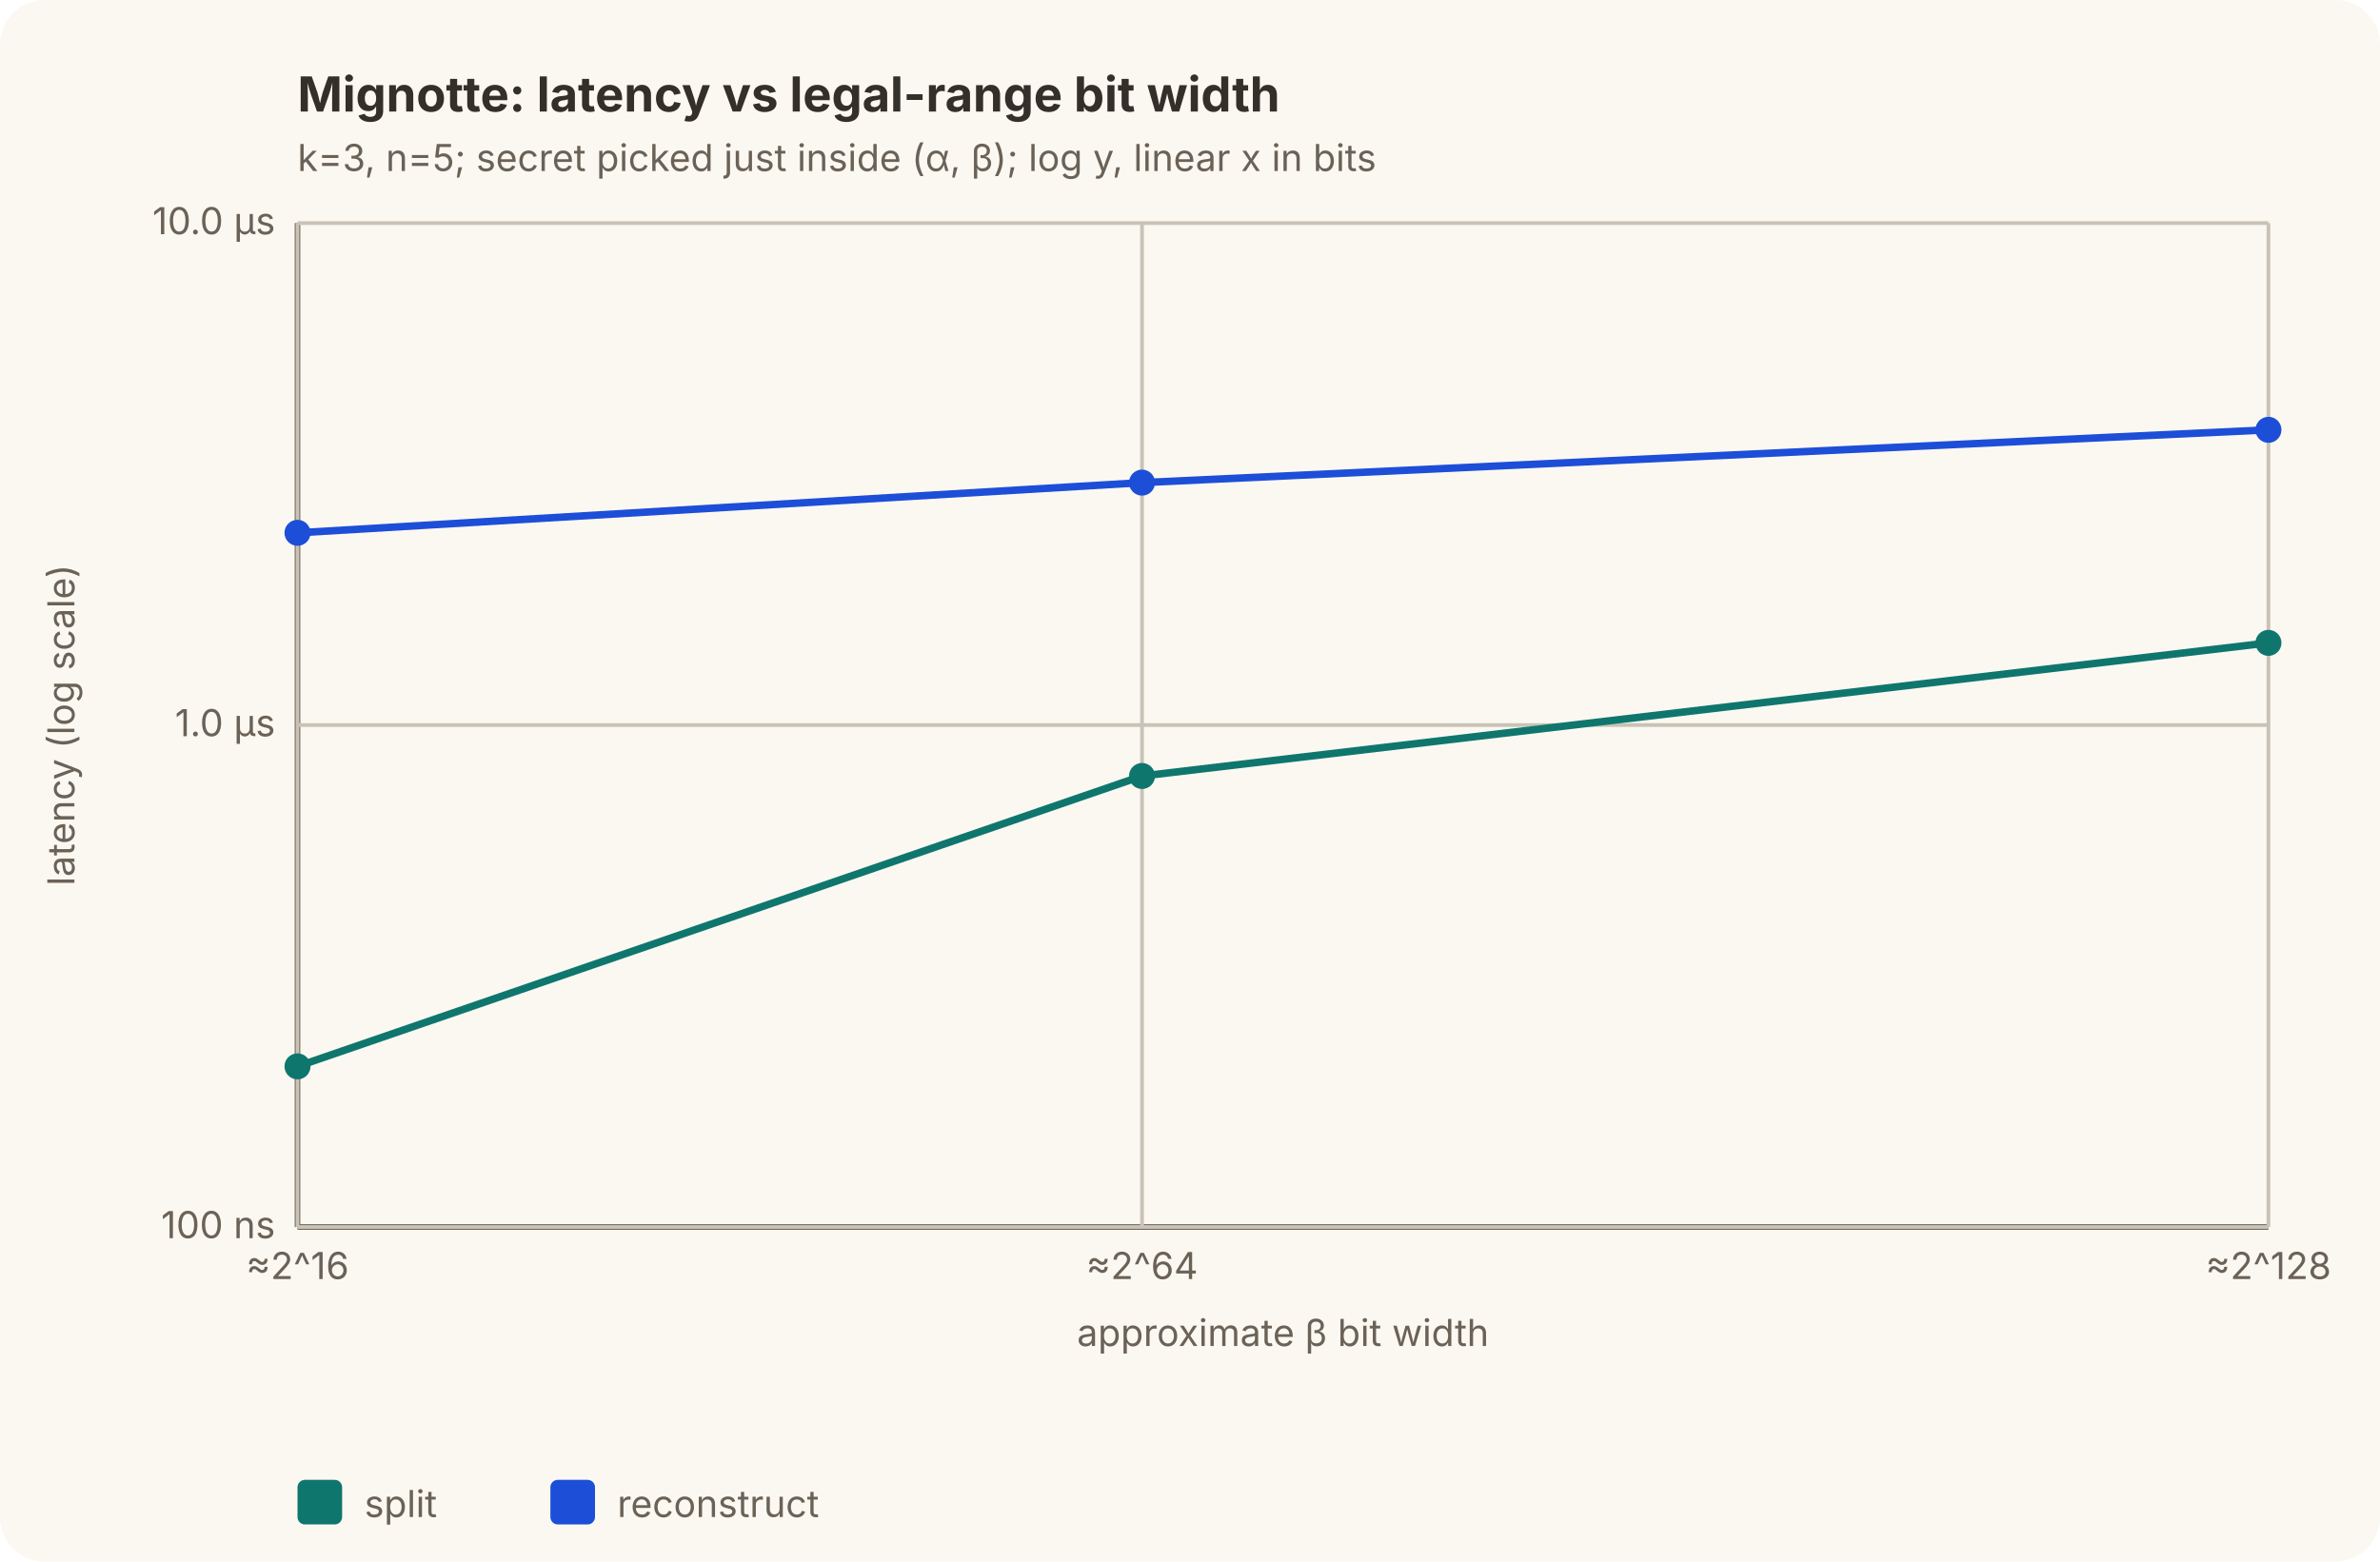
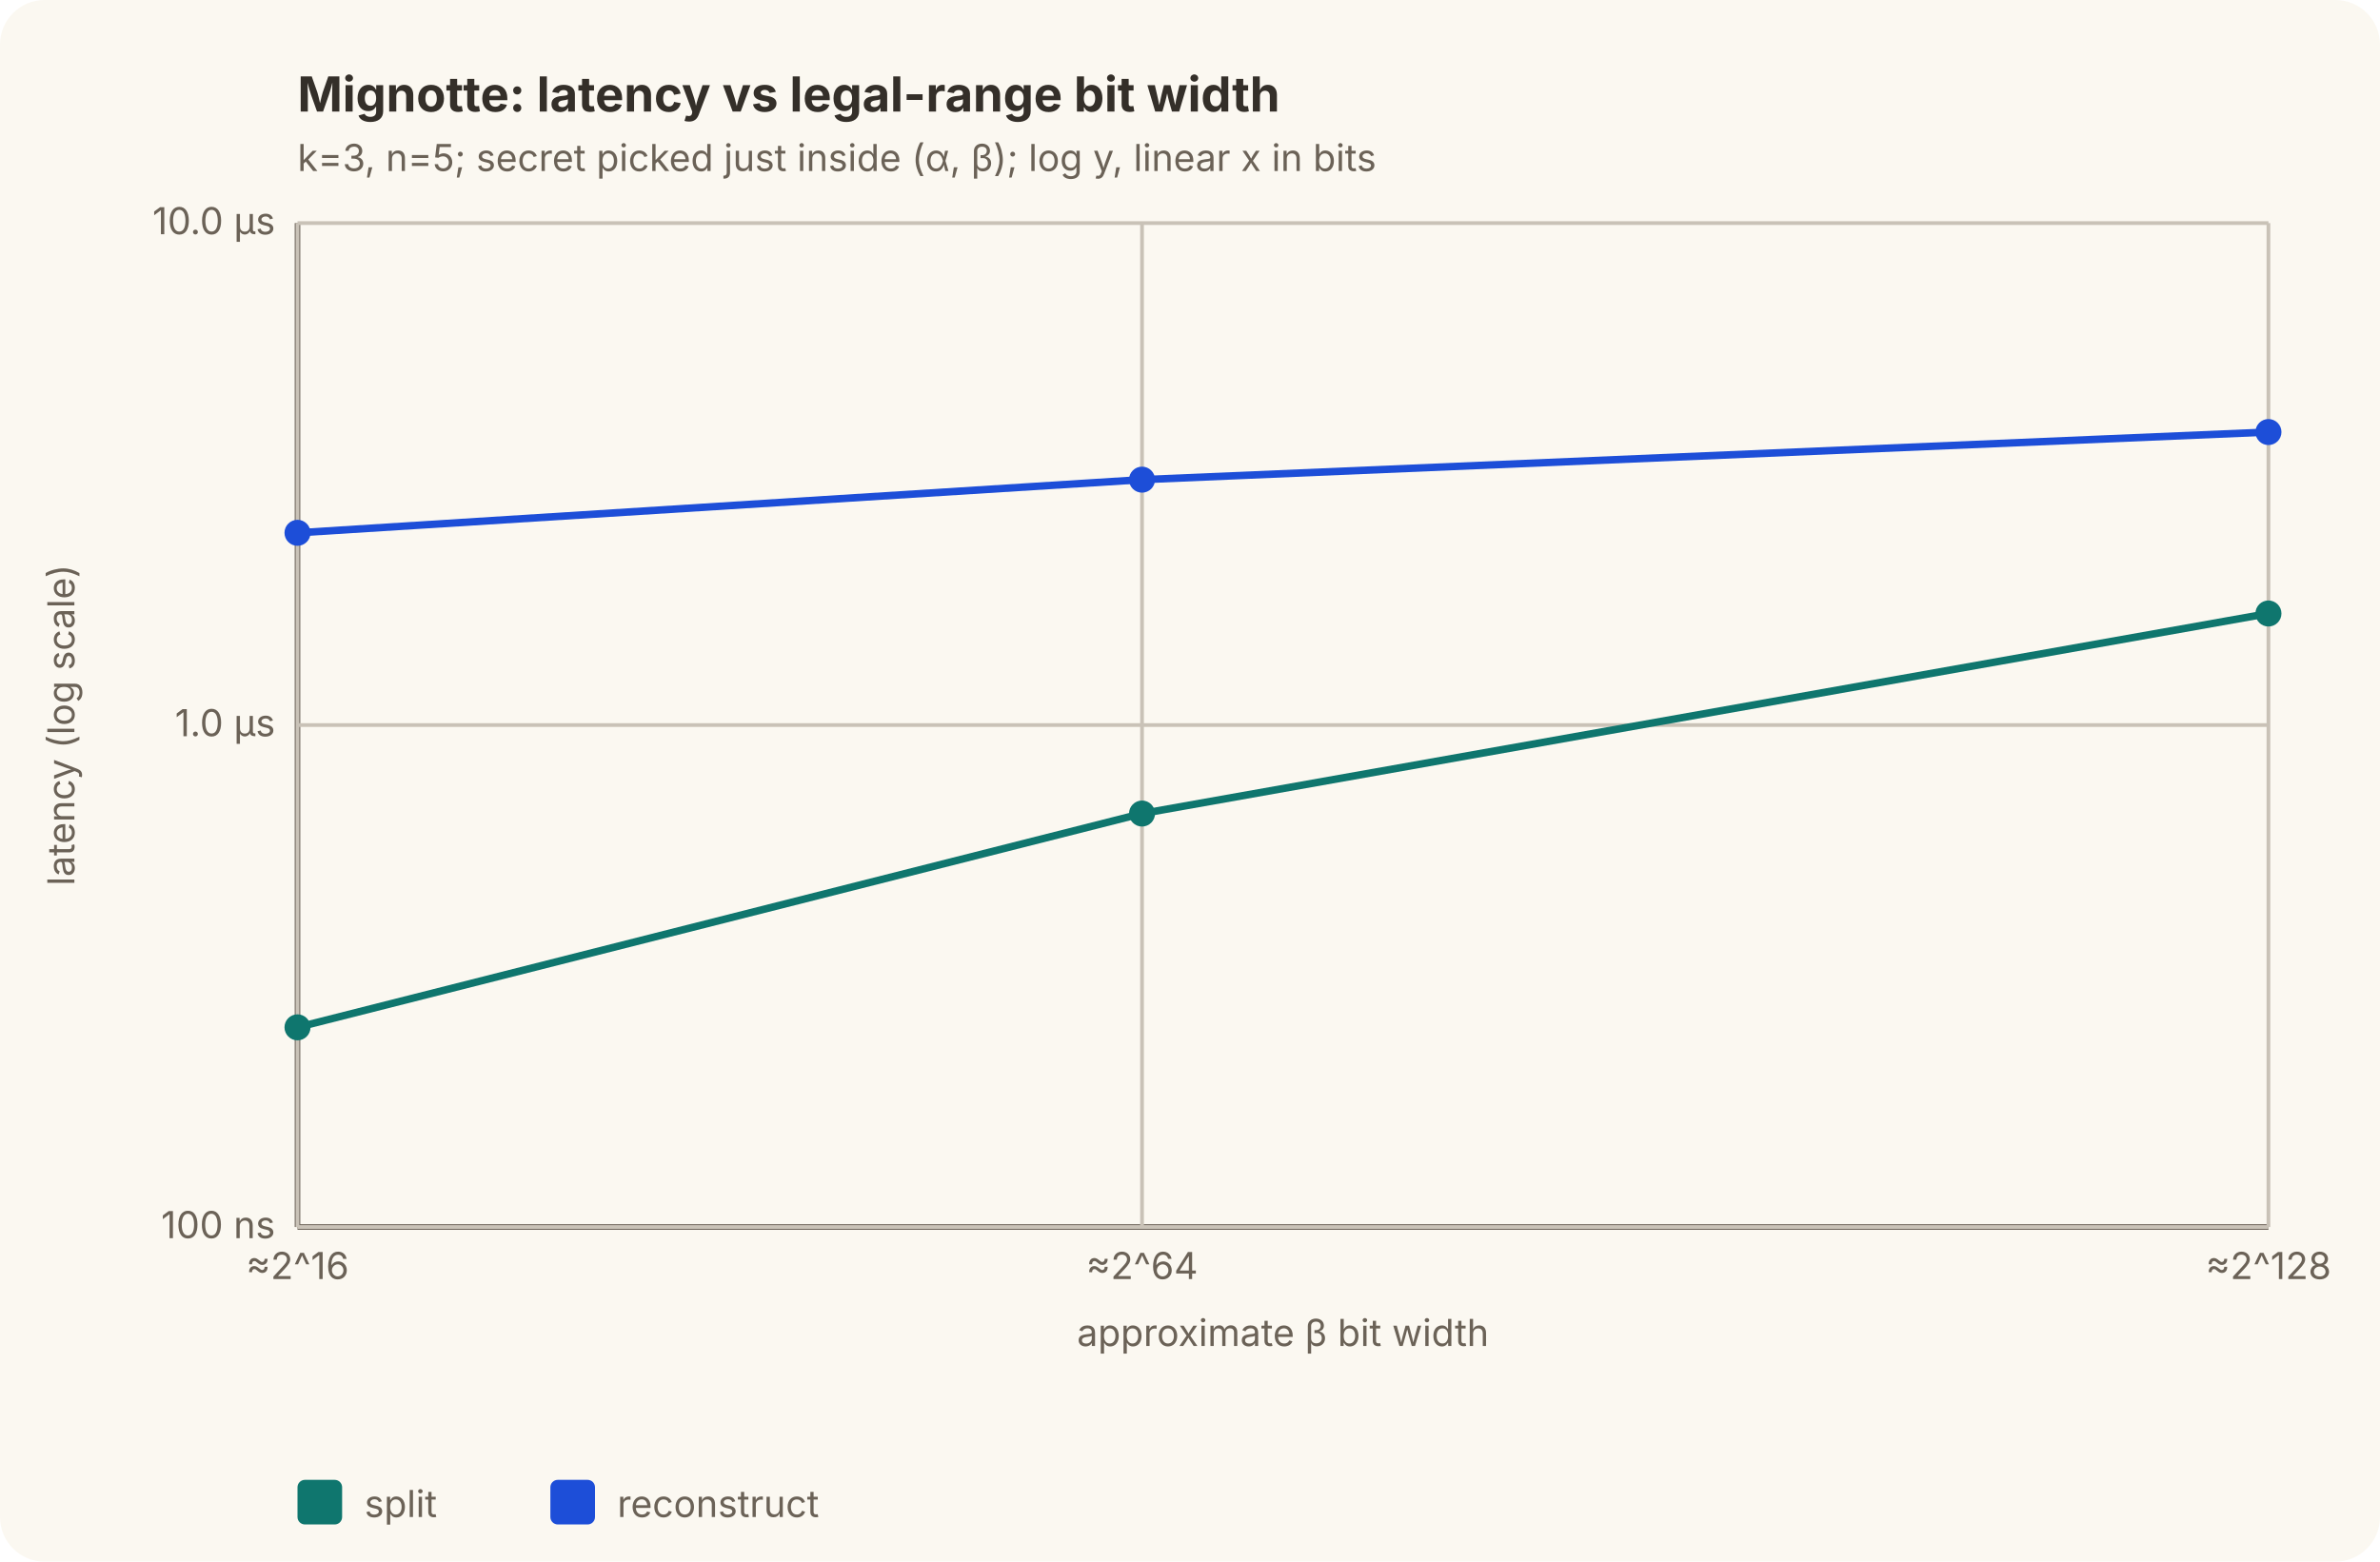
<svg xmlns="http://www.w3.org/2000/svg" width="640" height="420" viewBox="0 0 640 420" role="img">
  <style>
    .bg { fill: #fbf8f1; }
    .grid { stroke: #c9c2b7; stroke-width: 1; fill: none; }
    .axis { stroke: #6b6257; stroke-width: 1.5; fill: none; }
    .label { fill: #342f29; font: 11px ui-sans-serif, -apple-system, sans-serif; }
    .small { fill: #6b6257; font: 10px ui-sans-serif, -apple-system, sans-serif; }
    .title { fill: #342f29; font: bold 13px ui-sans-serif, -apple-system, sans-serif; }
  </style>
  <rect class="bg" x="0" y="0" width="640" height="420" rx="12" />
  <line class="axis" x1="80.0" y1="330.0" x2="610.0" y2="330.0" />
  <line class="axis" x1="80.0" y1="60.0" x2="80.0" y2="330.0" />
  <line class="grid" x1="80.0" y1="330.0" x2="610.0" y2="330.0" />
  <text class="small" x="74.0" y="333.0" text-anchor="end">100 ns</text>
  <line class="grid" x1="80.0" y1="195.0" x2="610.0" y2="195.0" />
  <text class="small" x="74.0" y="198.0" text-anchor="end">1.0 µs</text>
  <line class="grid" x1="80.0" y1="60.0" x2="610.0" y2="60.0" />
  <text class="small" x="74.0" y="63.0" text-anchor="end">10.0 µs</text>
  <line class="grid" x1="80.0" y1="60.0" x2="80.0" y2="330.0" />
  <text class="small" x="80.0" y="344.0" text-anchor="middle">≈2^16</text>
  <line class="grid" x1="307.1" y1="60.0" x2="307.1" y2="330.0" />
  <text class="small" x="307.1" y="344.0" text-anchor="middle">≈2^64</text>
  <line class="grid" x1="610.0" y1="60.0" x2="610.0" y2="330.0" />
  <text class="small" x="610.0" y="344.0" text-anchor="middle">≈2^128</text>
-   <path d="M 80.0 286.8 L 307.1 208.7 L 610.0 172.9" stroke="#0f766e" stroke-width="2" fill="none" />
-   <circle cx="80.0" cy="286.8" r="3.5" fill="#0f766e" />
-   <circle cx="307.1" cy="208.7" r="3.5" fill="#0f766e" />
-   <circle cx="610.0" cy="172.9" r="3.5" fill="#0f766e" />
-   <path d="M 80.0 143.3 L 307.1 129.8 L 610.0 115.6" stroke="#1d4ed8" stroke-width="2" fill="none" />
+   <path d="M 80.0 276.3 L 307.1 218.8 L 610.0 165.0" stroke="#0f766e" stroke-width="2" fill="none" />
+   <circle cx="80.0" cy="276.3" r="3.5" fill="#0f766e" />
+   <circle cx="307.1" cy="218.8" r="3.5" fill="#0f766e" />
+   <circle cx="610.0" cy="165.0" r="3.5" fill="#0f766e" />
+   <path d="M 80.0 143.3 L 307.1 129.0 L 610.0 116.2" stroke="#1d4ed8" stroke-width="2" fill="none" />
  <circle cx="80.0" cy="143.3" r="3.5" fill="#1d4ed8" />
-   <circle cx="307.1" cy="129.8" r="3.5" fill="#1d4ed8" />
-   <circle cx="610.0" cy="115.6" r="3.5" fill="#1d4ed8" />
+   <circle cx="307.1" cy="129.0" r="3.5" fill="#1d4ed8" />
+   <circle cx="610.0" cy="116.2" r="3.5" fill="#1d4ed8" />
  <text class="title" x="80.0" y="30.0">Mignotte: latency vs legal-range bit width</text>
  <text class="small" x="80.0" y="46.0">k=3, n=5; secret picked just inside (α, β); log y, linear x in bits</text>
  <text class="small" x="345.0" y="362.0" text-anchor="middle">approximate β bit width</text>
  <text class="small" x="20" y="195.0" transform="rotate(-90 20 195.0)" text-anchor="middle">latency (log scale)</text>
  <rect x="80.0" y="398.0" width="12" height="12" fill="#0f766e" rx="2" />
  <text class="small" x="98.0" y="408.0">split</text>
  <rect x="148.0" y="398.0" width="12" height="12" fill="#1d4ed8" rx="2" />
  <text class="small" x="166.0" y="408.0">reconstruct</text>
</svg>
